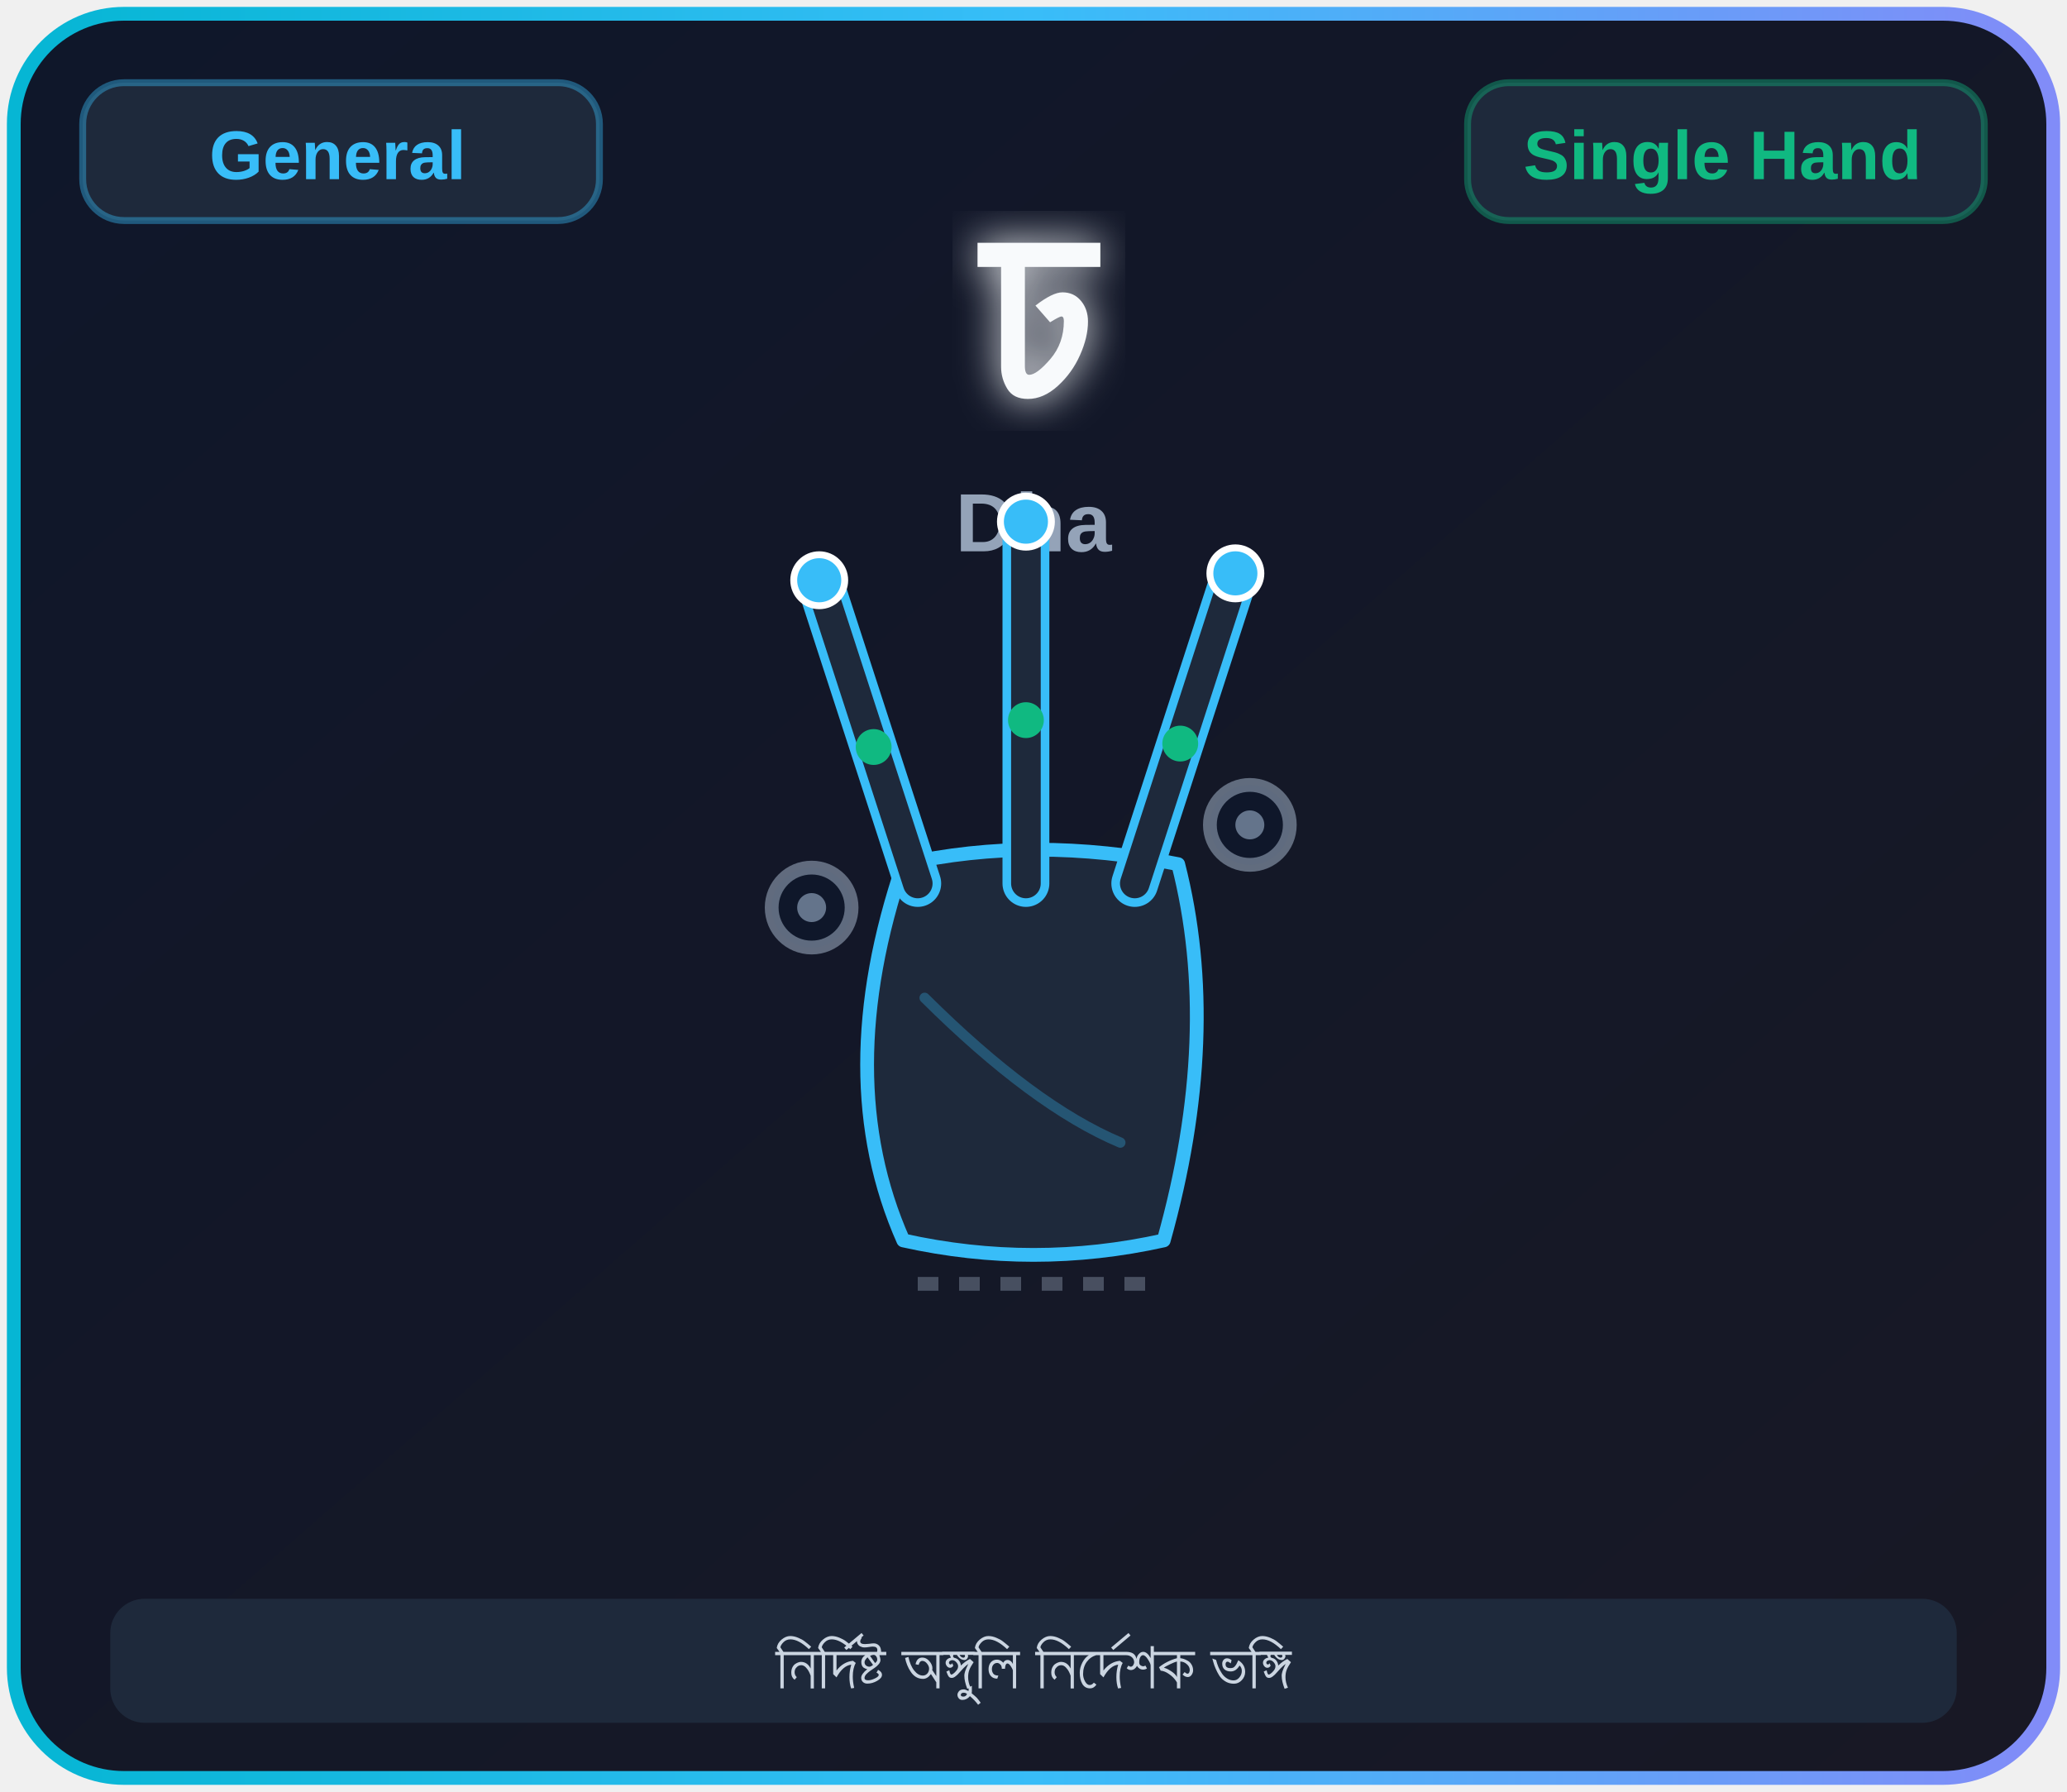
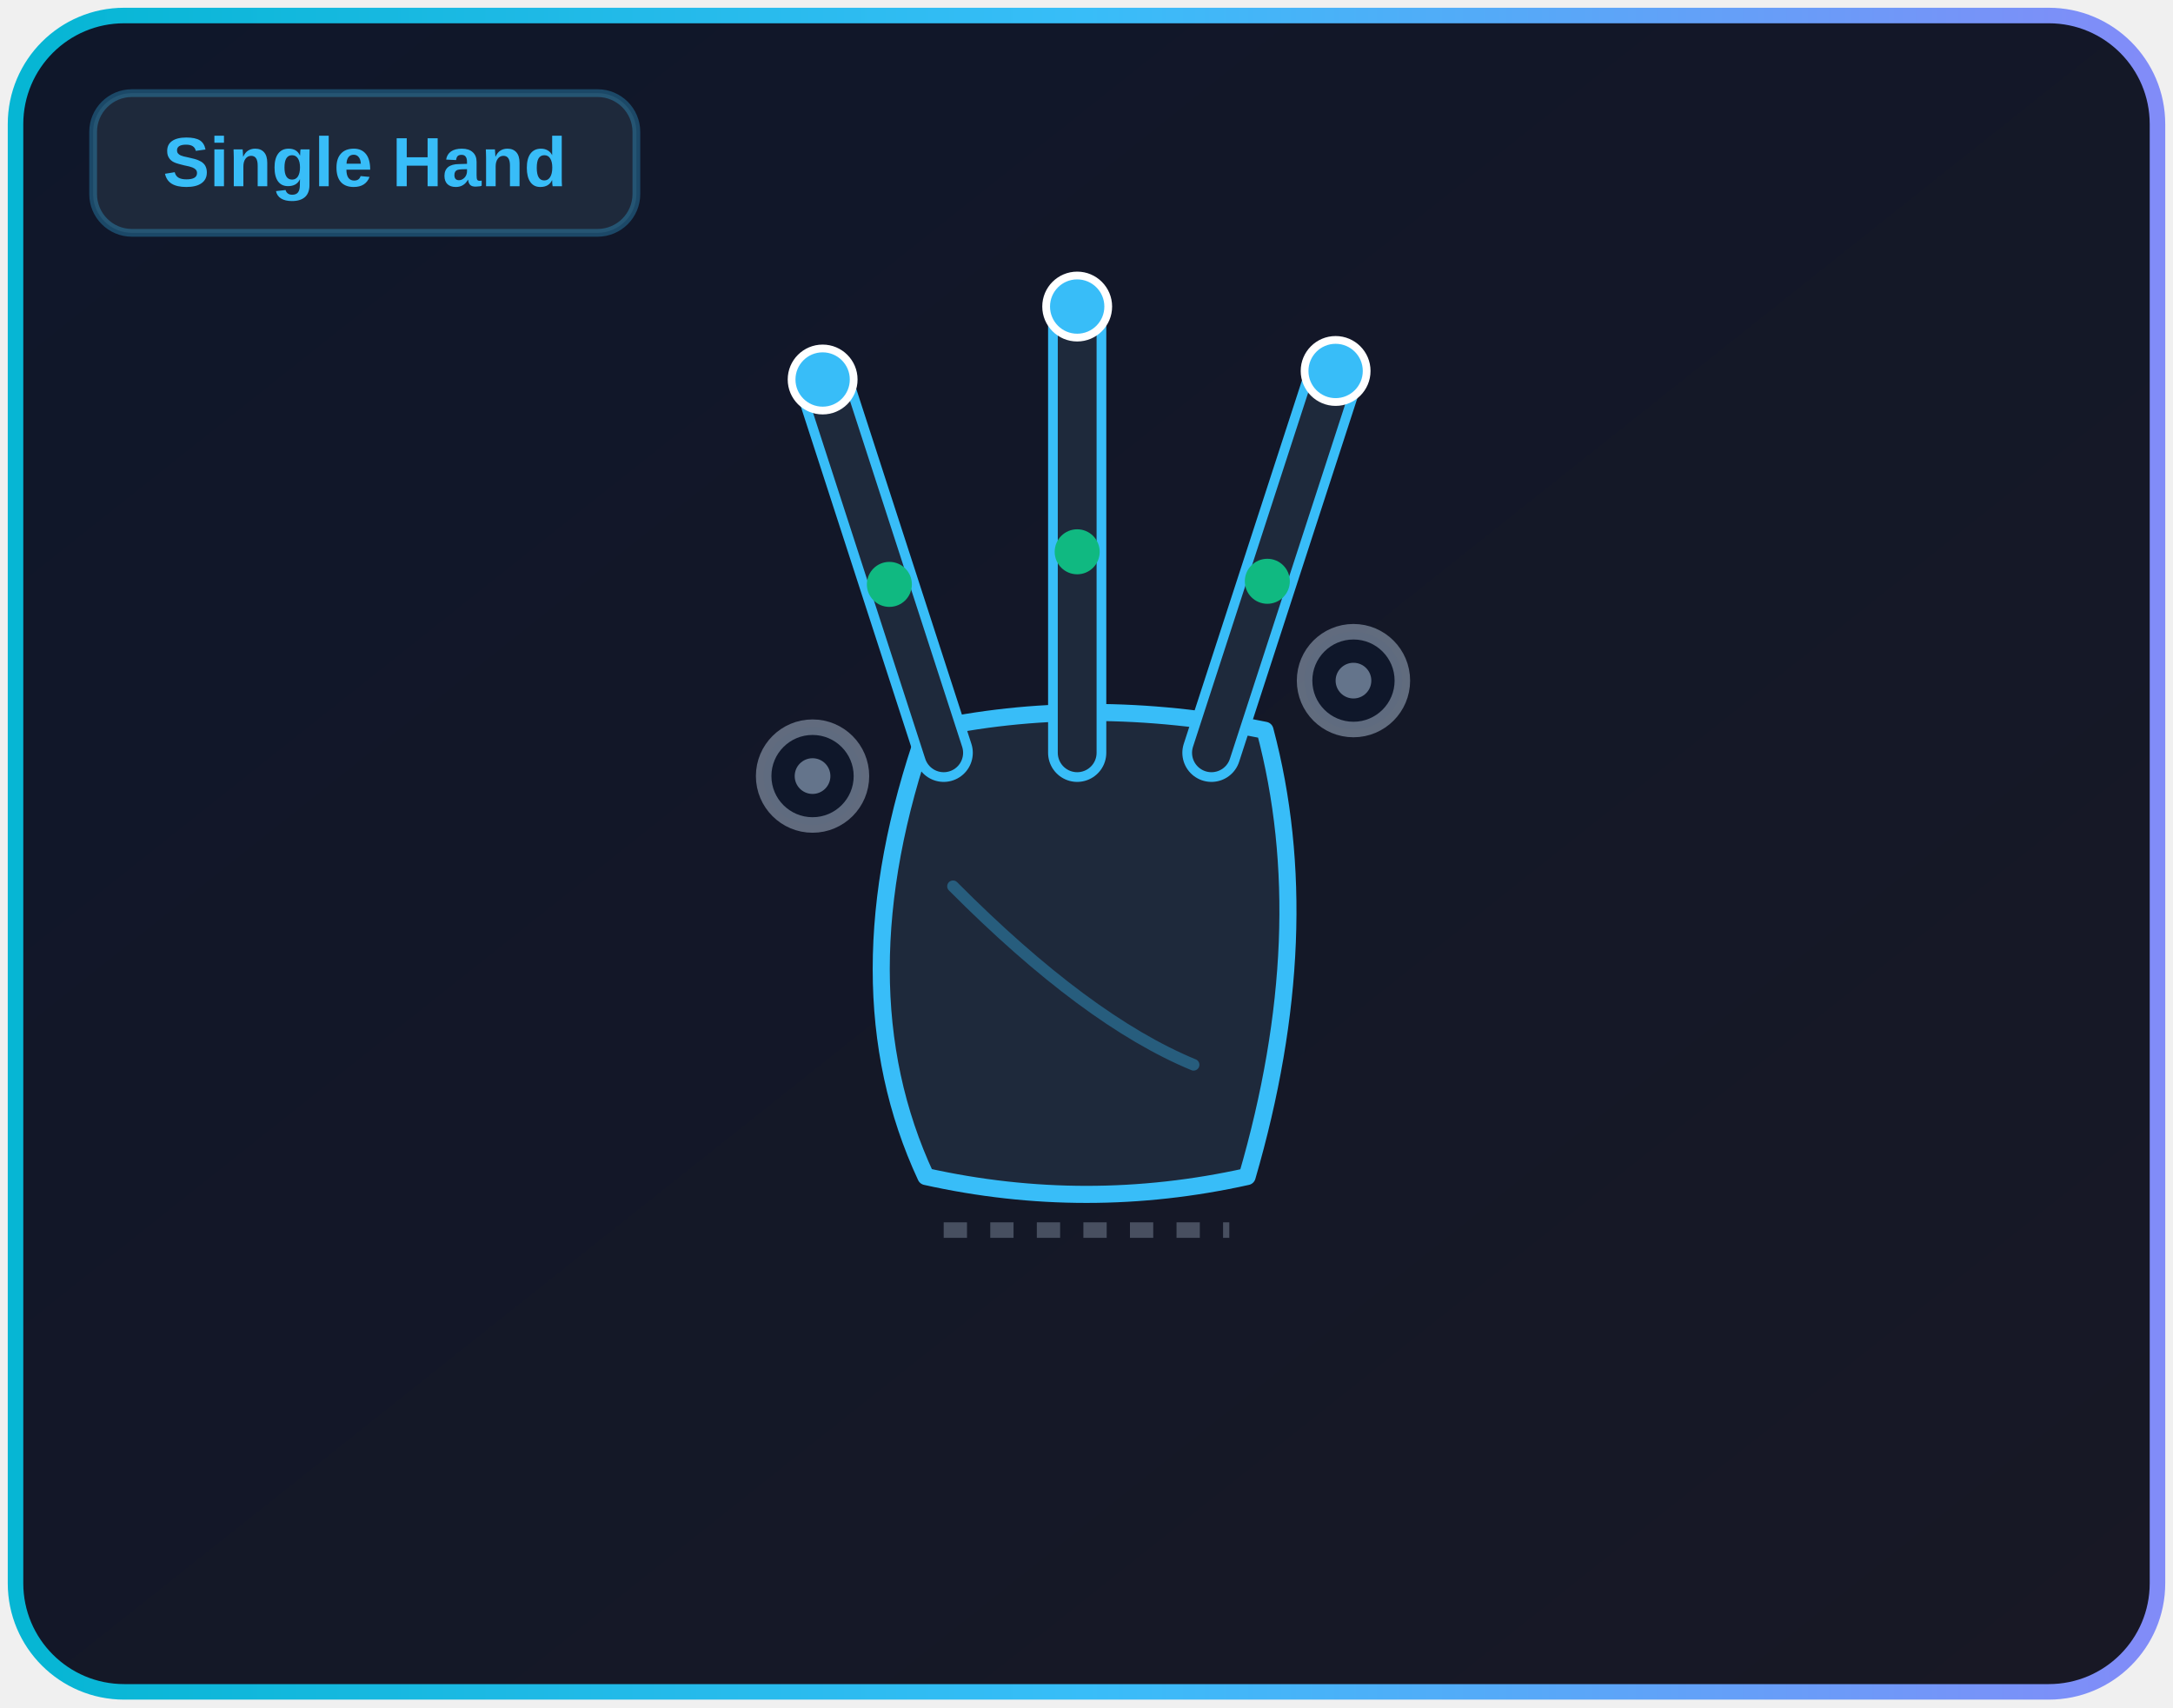
- <svg xmlns="http://www.w3.org/2000/svg" viewBox="0 0 300 260" width="300" height="260">
+ <svg xmlns="http://www.w3.org/2000/svg" viewBox="0 0 280 220" width="280" height="220">
  <defs>
    <linearGradient id="cardBg" x1="0%" y1="0%" x2="100%" y2="100%">
      <stop offset="0%" stop-color="#0F172A" />
      <stop offset="100%" stop-color="#181825" />
    </linearGradient>
    <linearGradient id="borderGlow" x1="0%" y1="0%" x2="100%" y2="0%">
      <stop offset="0%" stop-color="#06B6D4" />
      <stop offset="50%" stop-color="#38BDF8" />
      <stop offset="100%" stop-color="#818CF8" />
    </linearGradient>
-     <filter id="glow" x="-20%" y="-20%" width="140%" height="140%">
-       <feGaussianBlur stdDeviation="3" result="blur" />
-       <feComposite in="SourceGraphic" in2="blur" operator="over" />
-     </filter>
  </defs>
-   <rect width="296" height="256" x="2" y="2" rx="16" fill="url(#cardBg)" stroke="url(#borderGlow)" stroke-width="2" />
-   <rect x="12" y="12" width="75" height="20" rx="6" fill="#1E293B" stroke="rgba(56, 189, 248, 0.4)" stroke-width="1" />
-   <text x="49" y="26" fill="#38BDF8" font-family="'Segoe UI', Arial, sans-serif" font-size="10" font-weight="bold" text-anchor="middle">General</text>
-   <rect x="213" y="12" width="75" height="20" rx="6" fill="#1E293B" stroke="rgba(16, 185, 129, 0.4)" stroke-width="1" />
-   <text x="250" y="26" fill="#10B981" font-family="'Segoe UI', Arial, sans-serif" font-size="10" font-weight="bold" text-anchor="middle">Single Hand</text>
-   <text x="150" y="58" fill="#F8FAFC" font-family="'SolaimanLipi', 'Segoe UI', Arial, sans-serif" font-size="38" font-weight="900" text-anchor="middle" filter="url(#glow)">ঢ</text>
-   <text x="150" y="80" fill="#94A3B8" font-family="'Segoe UI', Arial, sans-serif" font-size="12" font-weight="600" text-anchor="middle">Dha</text>
+   <rect width="276" height="216" x="2" y="2" rx="14" fill="url(#cardBg)" stroke="url(#borderGlow)" stroke-width="2" />
+   <rect x="12" y="12" width="70" height="18" rx="5" fill="#1E293B" stroke="rgba(56, 189, 248, 0.3)" stroke-width="1" />
+   <text x="47" y="24" fill="#38BDF8" font-family="'Segoe UI', Arial, sans-serif" font-size="9" font-weight="bold" text-anchor="middle">Single Hand</text>
  <g id="hand_anatomy">
-     <path d="M 131.1,180.0 Q 150.0,184.2 168.9,180.0 Q 177.3,150.0 171.0,125.4 Q 150.0,121.2 131.1,125.4 Q 120.6,156.3 131.1,180.0 Z" fill="#1E293B" stroke="#38BDF8" stroke-width="2" stroke-linejoin="round" />
-     <path d="M 134.2,144.8 Q 150.0,160.5 162.6,165.8" fill="none" stroke="rgba(56, 189, 248, 0.3)" stroke-width="1.5" stroke-linecap="round" />
-     <line x1="133.2" y1="186.3" x2="166.8" y2="186.3" stroke="rgba(148, 163, 184, 0.4)" stroke-width="2" stroke-dasharray="3,3" />
-     <circle cx="117.8" cy="131.7" r="5.8" fill="#0F172A" stroke="rgba(148, 163, 184, 0.6)" stroke-width="2" />
-     <circle cx="117.8" cy="131.7" r="2.1" fill="#64748B" />
-     <line x1="133.2" y1="128.2" x2="118.9" y2="84.2" stroke="#38BDF8" stroke-width="6.8" stroke-linecap="round" />
-     <line x1="133.2" y1="128.2" x2="118.9" y2="84.2" stroke="#1E293B" stroke-width="4.3" stroke-linecap="round" />
-     <circle cx="126.8" cy="108.4" r="2.6" fill="#10B981" />
-     <circle cx="118.9" cy="84.2" r="3.7" fill="#38BDF8" stroke="#FFFFFF" stroke-width="1" />
-     <line x1="148.9" y1="128.2" x2="148.9" y2="75.7" stroke="#38BDF8" stroke-width="6.8" stroke-linecap="round" />
-     <line x1="148.9" y1="128.2" x2="148.9" y2="75.7" stroke="#1E293B" stroke-width="4.3" stroke-linecap="round" />
-     <circle cx="148.9" cy="104.5" r="2.6" fill="#10B981" />
-     <circle cx="148.9" cy="75.7" r="3.7" fill="#38BDF8" stroke="#FFFFFF" stroke-width="1" />
-     <line x1="164.7" y1="128.2" x2="179.3" y2="83.2" stroke="#38BDF8" stroke-width="6.8" stroke-linecap="round" />
-     <line x1="164.7" y1="128.2" x2="179.3" y2="83.2" stroke="#1E293B" stroke-width="4.3" stroke-linecap="round" />
-     <circle cx="171.3" cy="107.9" r="2.6" fill="#10B981" />
-     <circle cx="179.3" cy="83.2" r="3.7" fill="#38BDF8" stroke="#FFFFFF" stroke-width="1" />
-     <circle cx="181.4" cy="119.7" r="5.8" fill="#0F172A" stroke="rgba(148, 163, 184, 0.6)" stroke-width="2" />
-     <circle cx="181.4" cy="119.7" r="2.1" fill="#64748B" />
+     <path d="M 119.3,151.6 Q 140.0,156.2 160.7,151.6 Q 169.9,120.0 163.0,94.1 Q 140.0,89.5 119.3,94.1 Q 107.8,126.9 119.3,151.6 Z" fill="#1E293B" stroke="#38BDF8" stroke-width="2.2" stroke-linejoin="round" />
+     <path d="M 122.8,114.2 Q 140.0,131.5 153.8,137.2" fill="none" stroke="rgba(56, 189, 248, 0.35)" stroke-width="1.5" stroke-linecap="round" />
+     <line x1="121.6" y1="158.5" x2="158.4" y2="158.5" stroke="rgba(148, 163, 184, 0.4)" stroke-width="2" stroke-dasharray="3,3" />
+     <circle cx="104.7" cy="100.0" r="6.3" fill="#0F172A" stroke="rgba(148, 163, 184, 0.6)" stroke-width="2" />
+     <circle cx="104.7" cy="100.0" r="2.3" fill="#64748B" />
+     <line x1="121.6" y1="97.0" x2="106.0" y2="48.9" stroke="#38BDF8" stroke-width="7.5" stroke-linecap="round" />
+     <line x1="121.6" y1="97.0" x2="106.0" y2="48.9" stroke="#1E293B" stroke-width="5.0" stroke-linecap="round" />
+     <circle cx="114.6" cy="75.3" r="2.9" fill="#10B981" />
+     <circle cx="106.0" cy="48.9" r="4.0" fill="#38BDF8" stroke="#FFFFFF" stroke-width="1" />
+     <line x1="138.8" y1="97.0" x2="138.8" y2="39.5" stroke="#38BDF8" stroke-width="7.5" stroke-linecap="round" />
+     <line x1="138.8" y1="97.0" x2="138.8" y2="39.5" stroke="#1E293B" stroke-width="5.0" stroke-linecap="round" />
+     <circle cx="138.8" cy="71.1" r="2.9" fill="#10B981" />
+     <circle cx="138.8" cy="39.5" r="4.0" fill="#38BDF8" stroke="#FFFFFF" stroke-width="1" />
+     <line x1="156.1" y1="97.0" x2="172.1" y2="47.8" stroke="#38BDF8" stroke-width="7.5" stroke-linecap="round" />
+     <line x1="156.1" y1="97.0" x2="172.1" y2="47.8" stroke="#1E293B" stroke-width="5.0" stroke-linecap="round" />
+     <circle cx="163.3" cy="74.9" r="2.9" fill="#10B981" />
+     <circle cx="172.1" cy="47.8" r="4.0" fill="#38BDF8" stroke="#FFFFFF" stroke-width="1" />
+     <circle cx="174.4" cy="87.7" r="6.3" fill="#0F172A" stroke="rgba(148, 163, 184, 0.6)" stroke-width="2" />
+     <circle cx="174.4" cy="87.7" r="2.3" fill="#64748B" />
  </g>
-   <rect x="16" y="232" width="268" height="18" rx="5" fill="#1E293B" />
-   <text x="150" y="245" fill="#CBD5E1" font-family="'Segoe UI', Arial, sans-serif" font-size="9.5" font-weight="500" text-anchor="middle">নির্দিষ্ট অঙ্গুলি নির্দেশক ভঙ্গি</text>
</svg>
